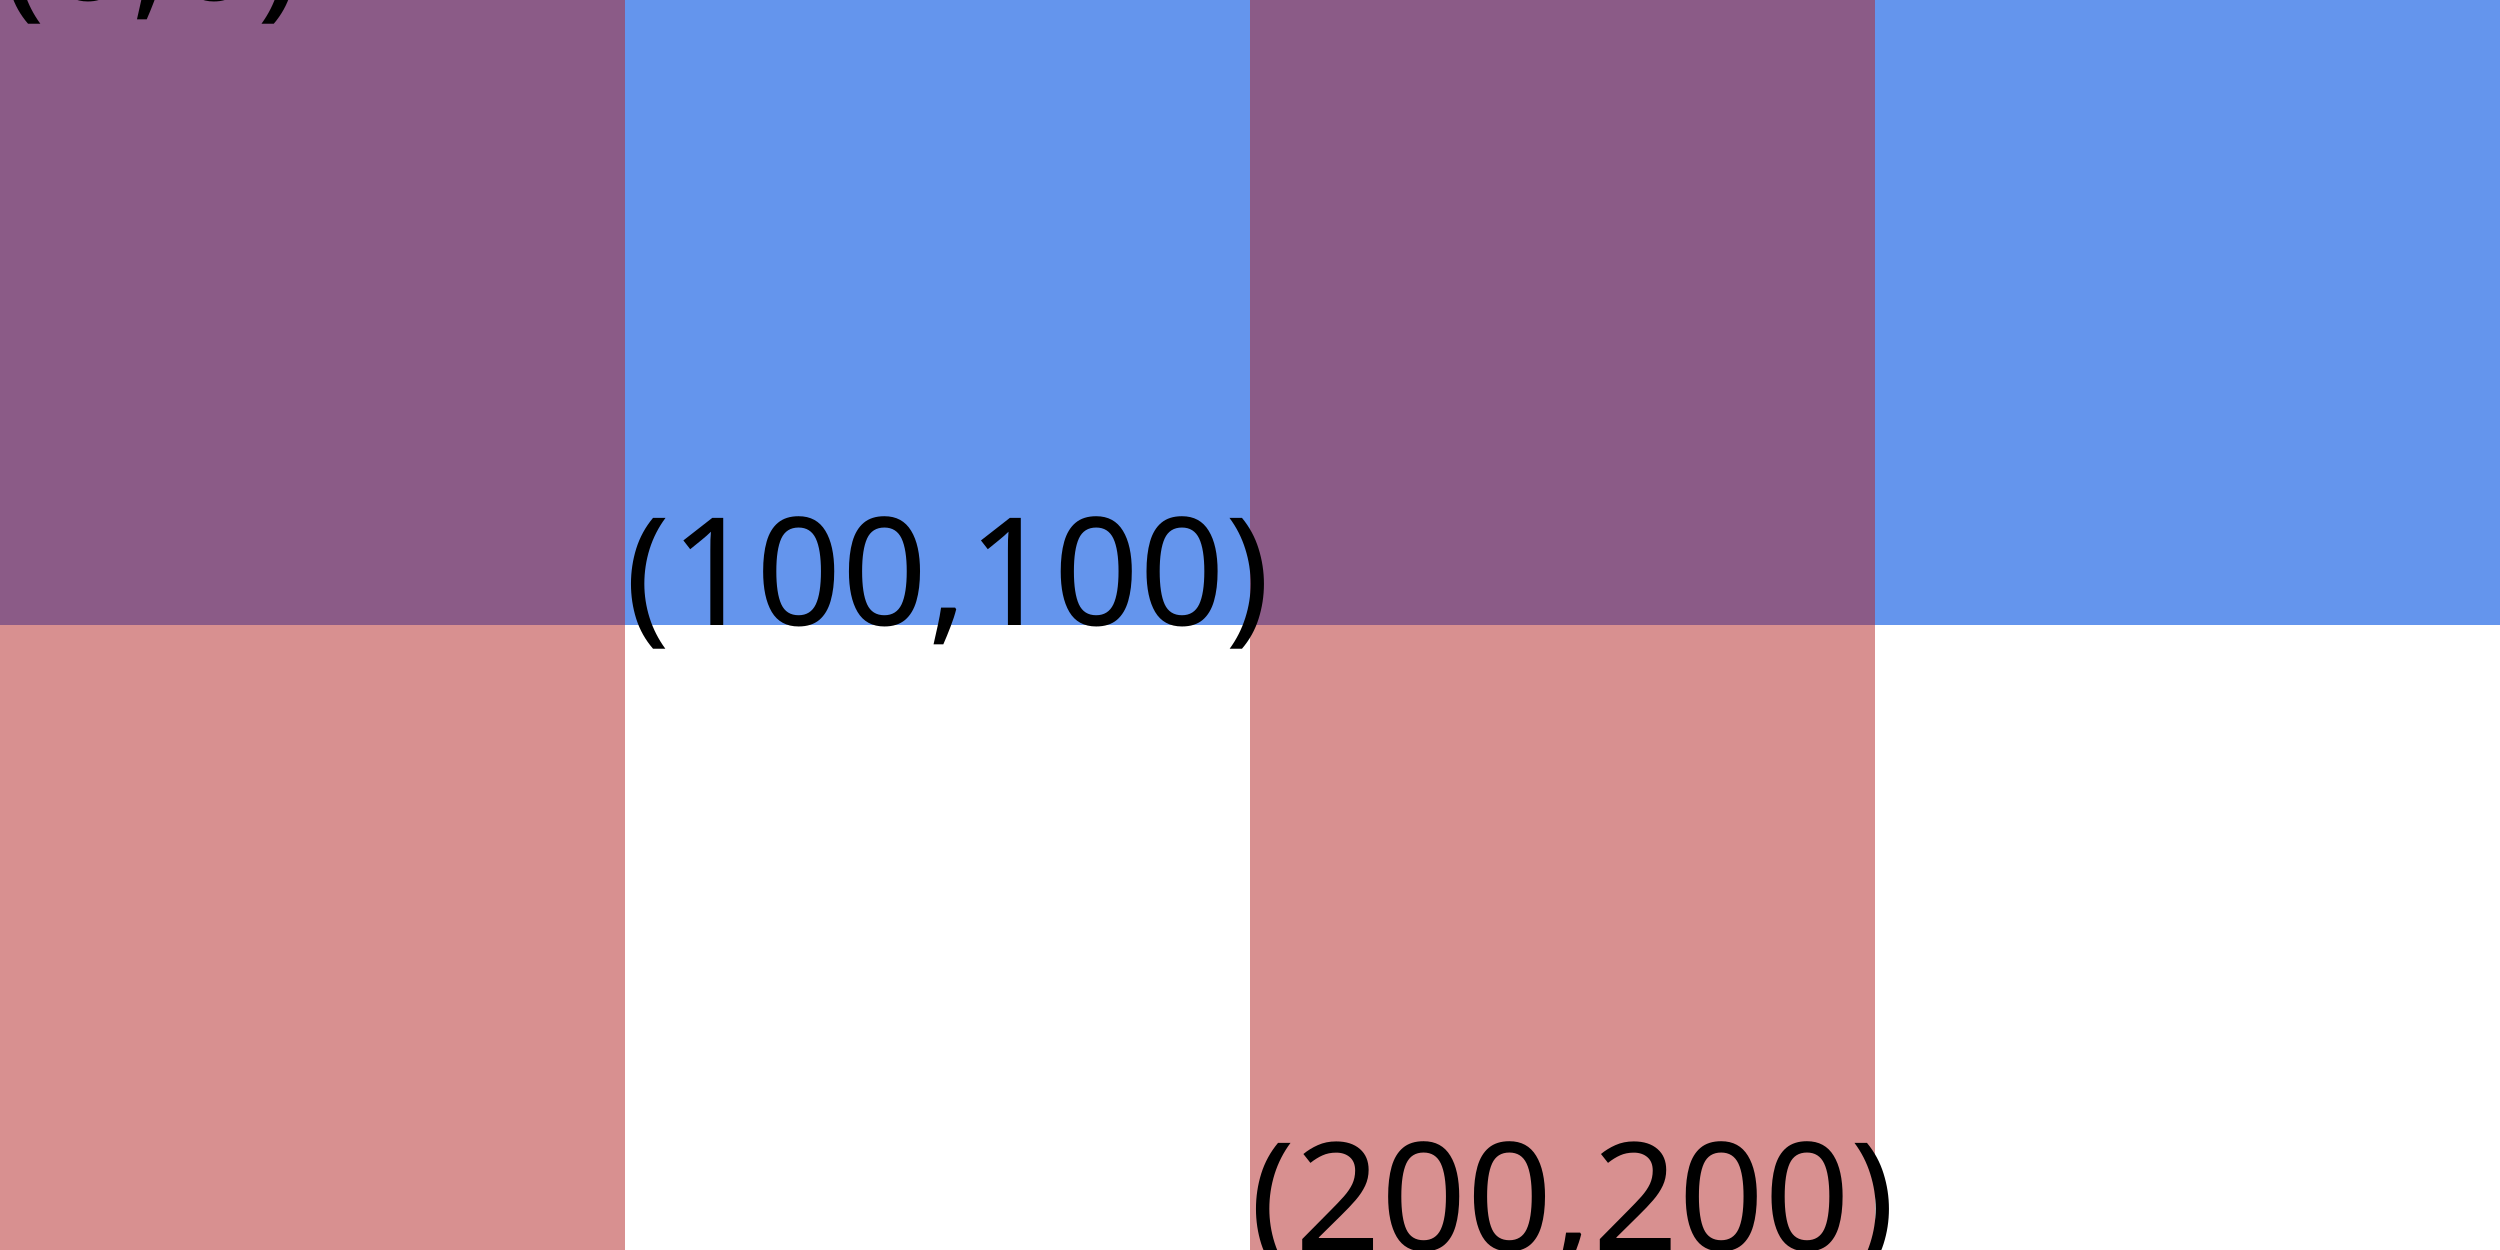
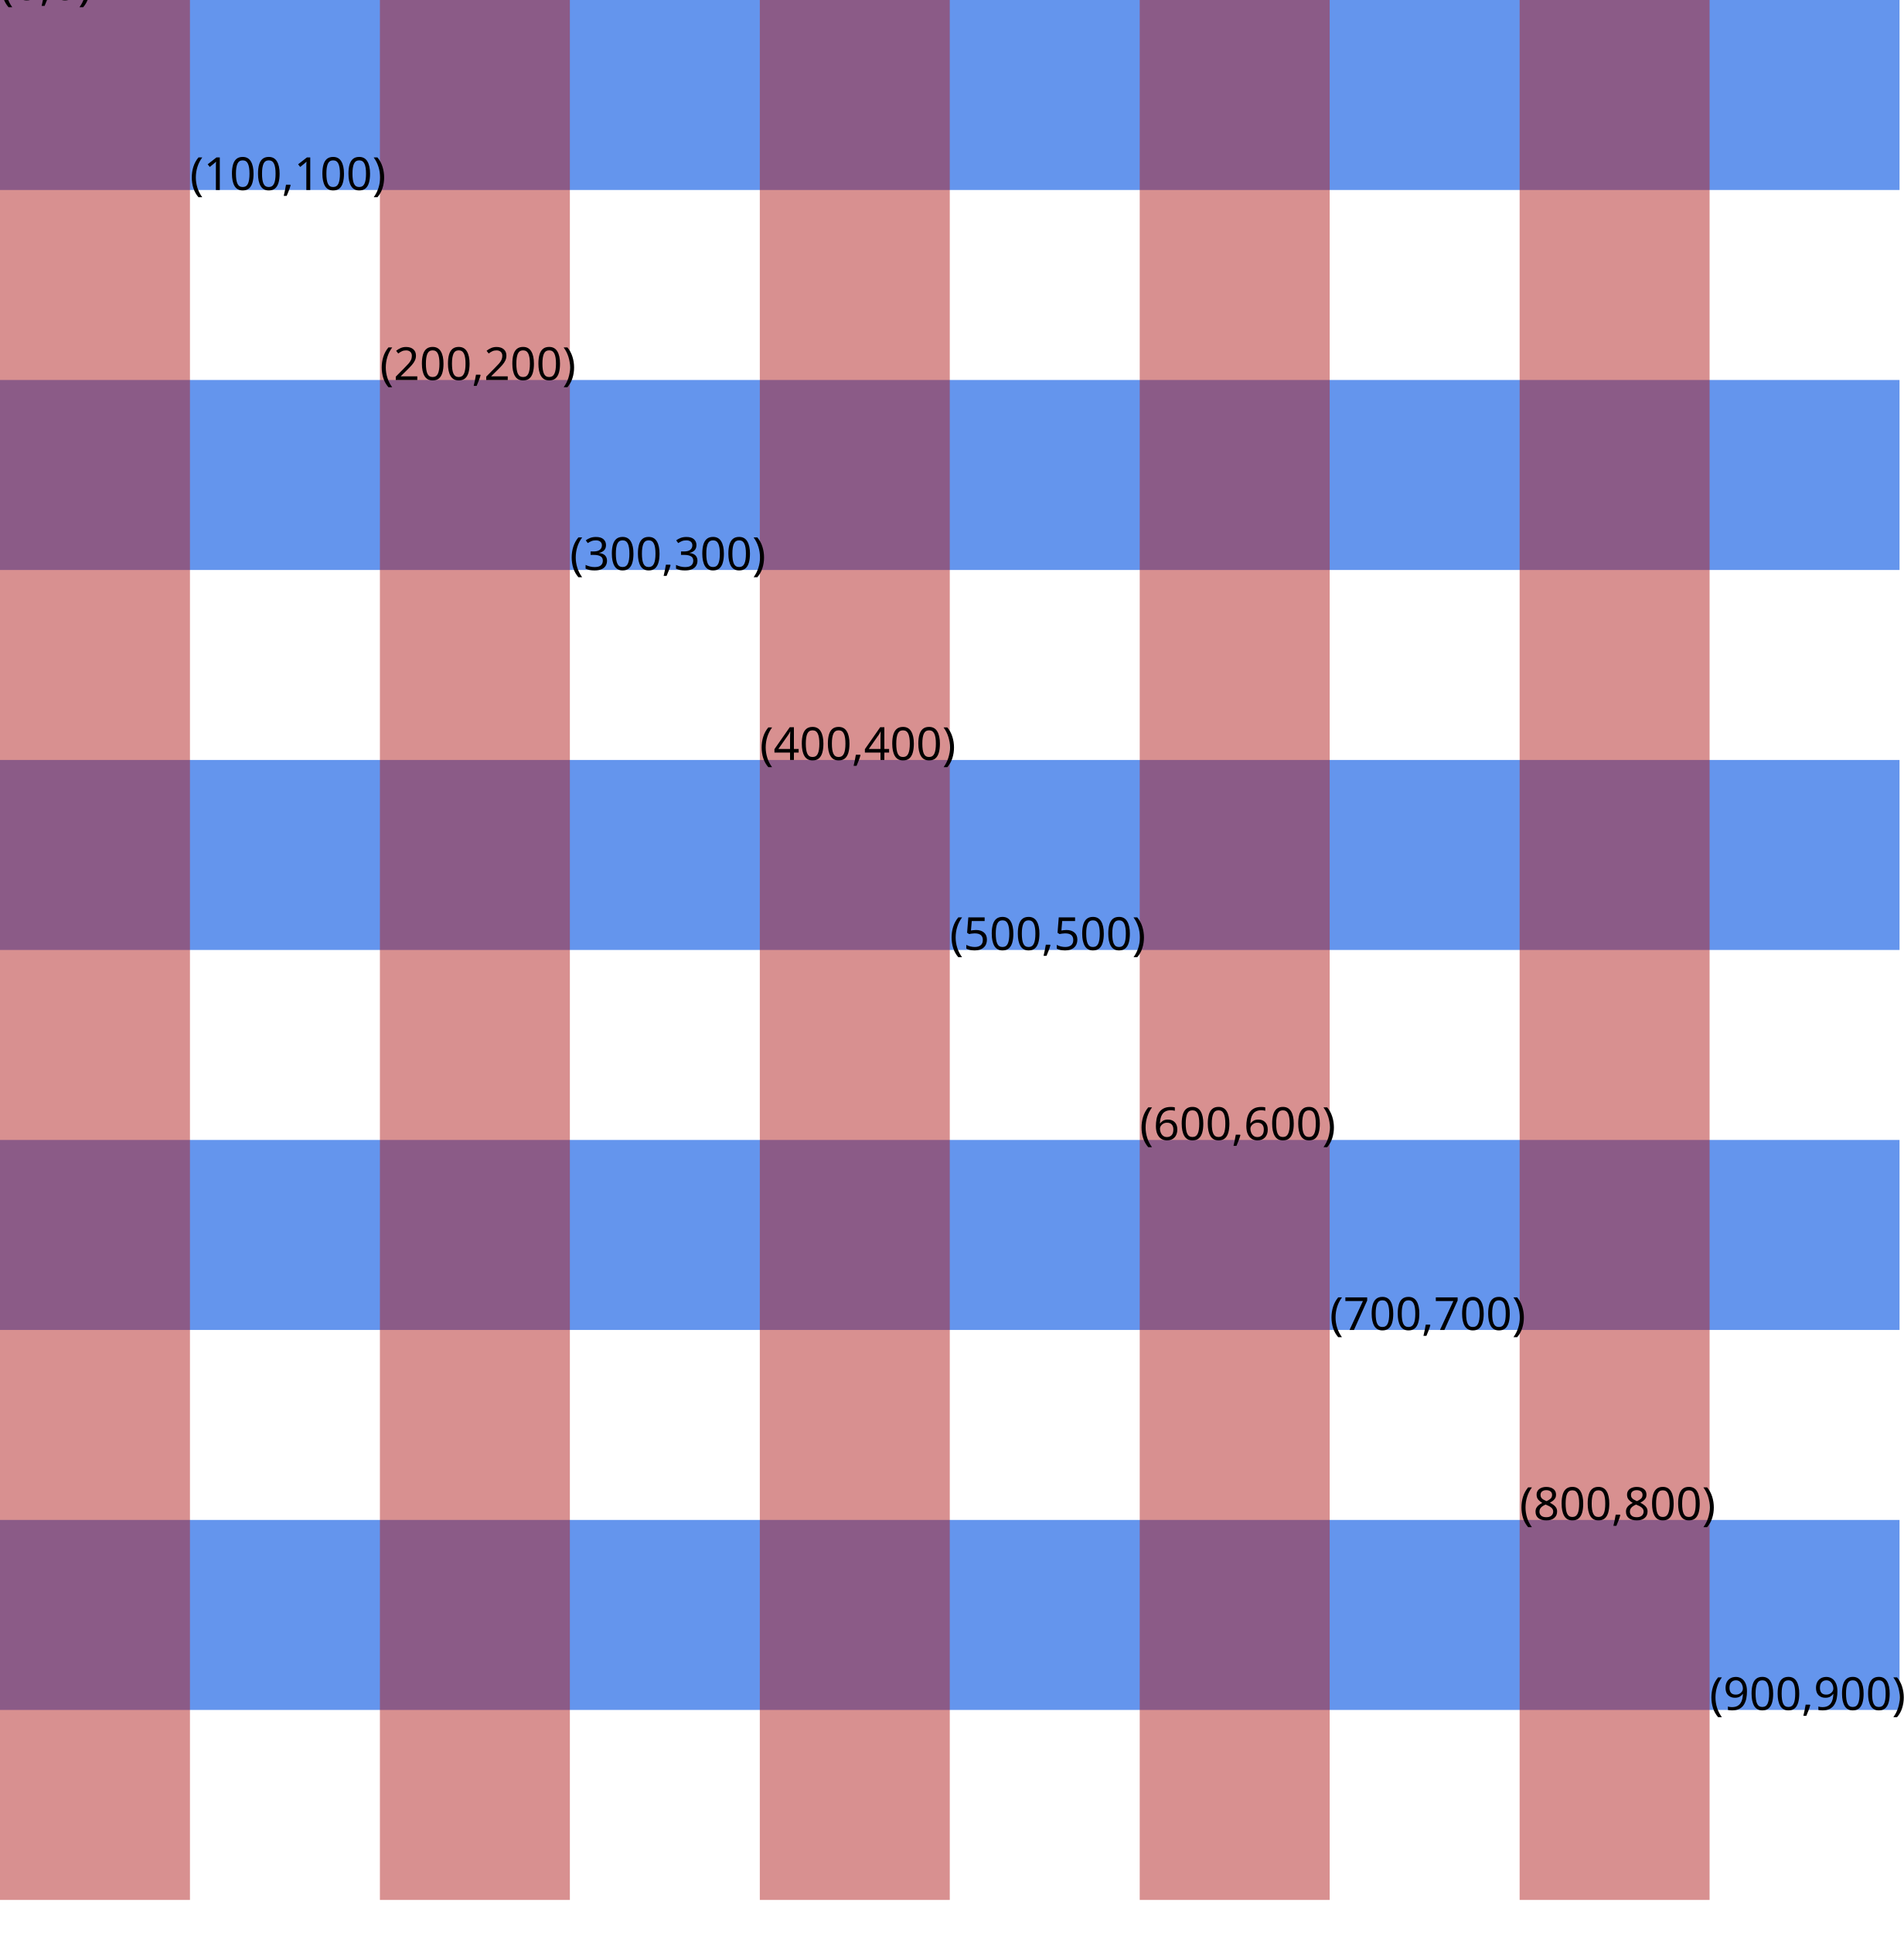
- <svg xmlns="http://www.w3.org/2000/svg" xmlns:xlink="http://www.w3.org/1999/xlink" xml:lang="en" width="400" height="200">
+ <svg xmlns="http://www.w3.org/2000/svg" xmlns:xlink="http://www.w3.org/1999/xlink" xml:lang="en" width="100%" height="100%">
  <style type="text/css">
        text {
            font: 24px sans-serif;
        }
    </style>
  <defs>
    <rect id="row" width="1000" height="100" />
    <rect id="column" width="100" height="1000" />
  </defs>
  <g id="grid">
    <g fill="cornflowerBlue">
      <use xlink:href="#row" y="0" />
      <use xlink:href="#row" y="200" />
      <use xlink:href="#row" y="400" />
      <use xlink:href="#row" y="600" />
      <use xlink:href="#row" y="800" />
    </g>
    <g fill="firebrick" fill-opacity="0.5">
      <use xlink:href="#column" x="0" />
      <use xlink:href="#column" x="200" />
      <use xlink:href="#column" x="400" />
      <use xlink:href="#column" x="600" />
      <use xlink:href="#column" x="800" />
    </g>
    <text x="0" y="0">(0,0)</text>
    <text x="100" y="100">(100,100)</text>
    <text x="200" y="200">(200,200)</text>
    <text x="300" y="300">(300,300)</text>
    <text x="400" y="400">(400,400)</text>
    <text x="500" y="500">(500,500)</text>
    <text x="600" y="600">(600,600)</text>
    <text x="700" y="700">(700,700)</text>
    <text x="800" y="800">(800,800)</text>
    <text x="900" y="900">(900,900)</text>
  </g>
</svg>
